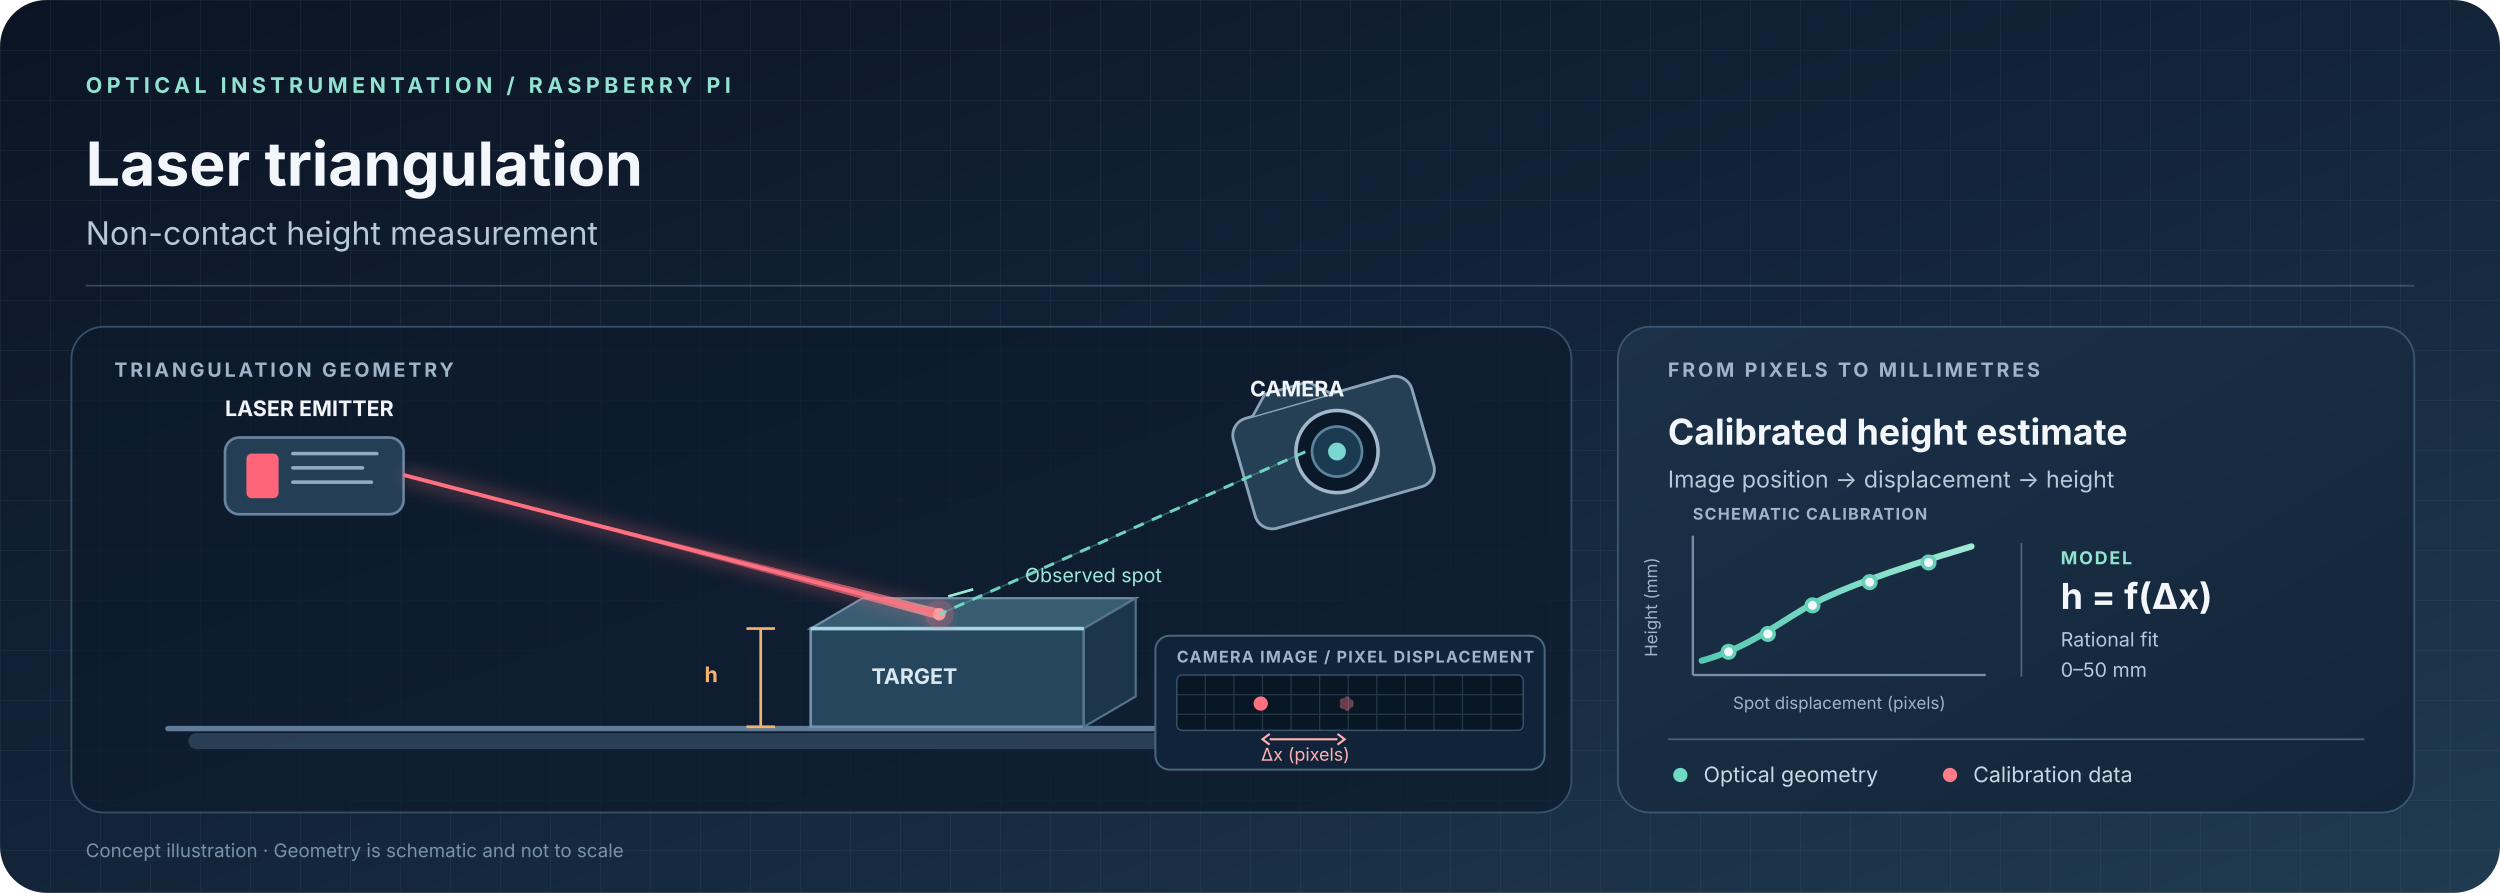
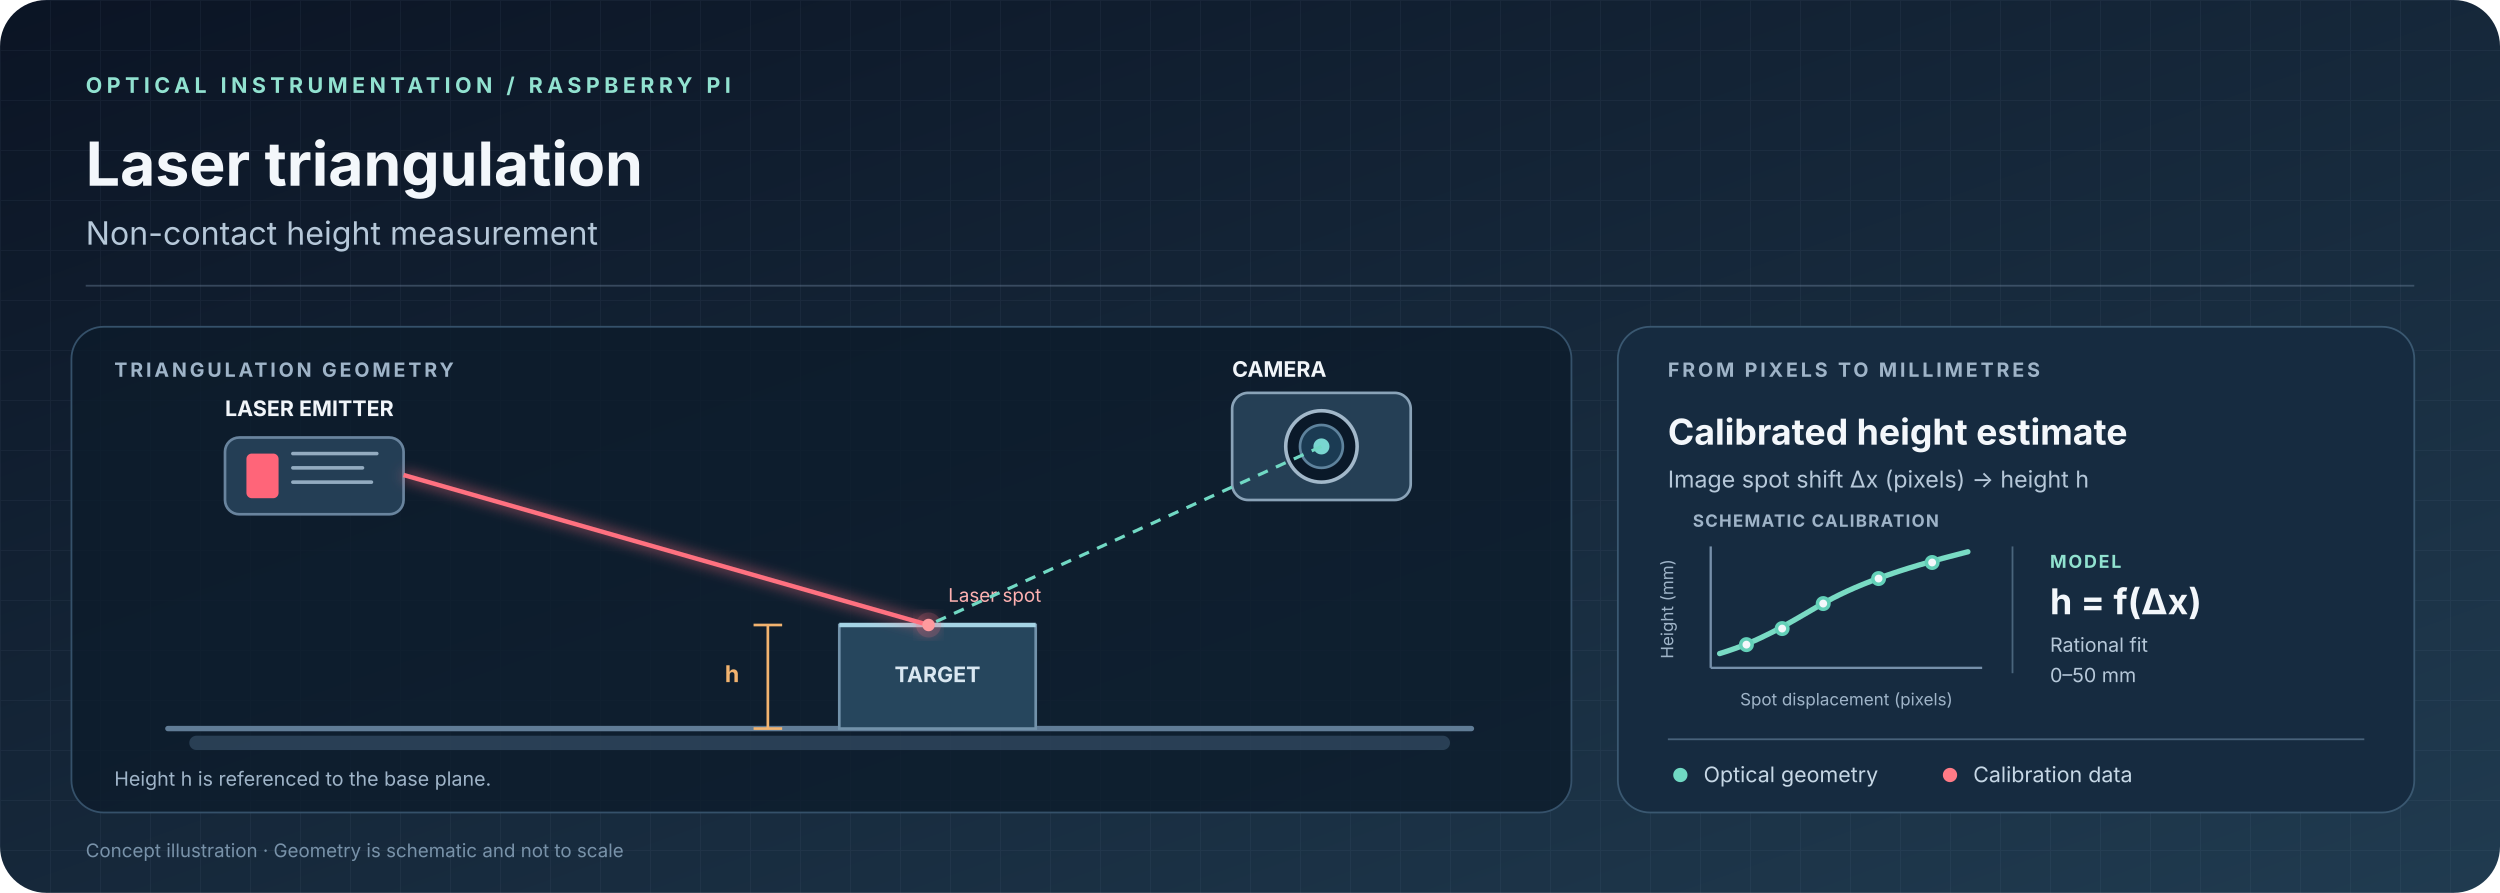
<svg xmlns="http://www.w3.org/2000/svg" width="1400" height="500" viewBox="0 0 1400 500" role="img" aria-labelledby="title desc">
  <defs>
    <linearGradient id="bg" x1="0" y1="0" x2="1" y2="1">
      <stop offset="0" stop-color="#0b1424" />
-       <stop offset=".55" stop-color="#14263b" />
      <stop offset="1" stop-color="#203b50" />
    </linearGradient>
-     <linearGradient id="panel" x1="0" y1="0" x2="1" y2="1">
-       <stop offset="0" stop-color="#1b3148" />
-       <stop offset="1" stop-color="#13253a" />
-     </linearGradient>
-     <linearGradient id="beam" x1="0" y1="0" x2="1" y2="0">
-       <stop offset="0" stop-color="#ff6479" stop-opacity=".15" />
-       <stop offset=".8" stop-color="#ff6479" stop-opacity=".9" />
-       <stop offset="1" stop-color="#ffb1a1" stop-opacity=".95" />
-     </linearGradient>
-     <linearGradient id="mint" x1="0" y1="0" x2="1" y2="0">
-       <stop offset="0" stop-color="#56c9b3" />
-       <stop offset="1" stop-color="#a0ead6" />
-     </linearGradient>
+     <pattern id="grid" width="28" height="28" patternUnits="userSpaceOnUse">
+       <path d="M28 0H0V28" fill="none" stroke="#8fa8c2" stroke-opacity=".07" />
+     </pattern>
    <filter id="glow">
-       <feGaussianBlur stdDeviation="5" result="blur" />
+       <feGaussianBlur stdDeviation="4" result="b" />
      <feMerge>
-         <feMergeNode in="blur" />
+         <feMergeNode in="b" />
        <feMergeNode in="SourceGraphic" />
      </feMerge>
    </filter>
-     <pattern id="grid" width="28" height="28" patternUnits="userSpaceOnUse">
-       <path d="M28 0H0V28" fill="none" stroke="#8fa8c2" stroke-opacity=".09" stroke-width="1" />
-     </pattern>
  </defs>
  <rect width="1400" height="500" rx="26" fill="url(#bg)" />
  <rect width="1400" height="500" rx="26" fill="url(#grid)" />
  <g font-family="Inter,Segoe UI,Arial,sans-serif">
-     <text x="48" y="52" fill="#91e2d0" font-size="12" font-weight="750" letter-spacing="2.5">OPTICAL INSTRUMENTATION  /  RASPBERRY PI</text>
+     <text x="48" y="52" fill="#91e2d0" font-size="12" font-weight="750" letter-spacing="2.5">OPTICAL INSTRUMENTATION / RASPBERRY PI</text>
    <text x="48" y="104" fill="#f3f7fb" font-size="34" font-weight="750">Laser triangulation</text>
    <text x="48" y="137" fill="#b6c8d9" font-size="18">Non-contact height measurement</text>
    <path d="M48 160H1352" stroke="#7690aa" stroke-opacity=".38" />
-     <rect x="40" y="183" width="840" height="272" rx="18" fill="#0c1b2b" fill-opacity=".7" stroke="#35516a" />
+     <rect x="40" y="183" width="840" height="272" rx="18" fill="#0c1b2b" fill-opacity=".78" stroke="#35516a" />
    <text x="64" y="211" fill="#9fb4c8" font-size="11" font-weight="700" letter-spacing="1.6">TRIANGULATION GEOMETRY</text>
    <path d="M94 408H824" stroke="#607c96" stroke-width="3" stroke-linecap="round" />
-     <path d="M110 415H808" stroke="#344d65" stroke-width="9" stroke-linecap="round" opacity=".7" />
-     <path d="M454 352 L607 352 L607 407 L454 407 Z" fill="#26465d" stroke="#7292aa" stroke-width="1.5" />
-     <path d="M454 352L483 335H636L607 352Z" fill="#385c72" stroke="#7292aa" stroke-width="1.2" />
-     <path d="M607 352L636 335V390L607 407Z" fill="#1c354a" stroke="#54738b" stroke-width="1.2" />
-     <text x="488" y="383" fill="#d9e7f1" font-size="12" font-weight="650">TARGET</text>
-     <path d="M454 352H607" stroke="#a5d4e5" stroke-width="2" />
+     <path d="M110 416H808" stroke="#344d65" stroke-width="8" stroke-linecap="round" opacity=".7" />
+     <rect x="470" y="350" width="110" height="58" fill="#26465d" stroke="#7292aa" stroke-width="1.5" />
+     <path d="M470 350H580" stroke="#a5d4e5" stroke-width="2.5" />
+     <text x="525" y="382" fill="#d9e7f1" font-size="12" font-weight="650" text-anchor="middle">TARGET</text>
    <rect x="126" y="245" width="100" height="43" rx="8" fill="#243e55" stroke="#69849e" stroke-width="1.5" />
    <rect x="138" y="254" width="18" height="25" rx="3" fill="#ff6579" />
    <path d="M164 254H211M164 262H203M164 270H208" stroke="#93abc0" stroke-width="2" stroke-linecap="round" />
    <text x="126" y="233" fill="#f1f5f9" font-size="12" font-weight="650">LASER EMITTER</text>
-     <path d="M226 266L526 341L526 347Z" fill="url(#beam)" opacity=".75" />
-     <path d="M226 266L526 344" stroke="#ff7180" stroke-width="2.2" filter="url(#glow)" />
-     <circle cx="526" cy="344" r="8" fill="#ff667a" opacity=".25" filter="url(#glow)" />
-     <circle cx="526" cy="344" r="3.5" fill="#ff9a9e" />
-     <g transform="translate(688 237) rotate(-16)">
-       <rect x="0" y="0" width="104" height="64" rx="10" fill="#253f55" stroke="#8aa3b8" stroke-width="1.6" />
-       <path d="M14 0L24 -10H49L60 0" fill="#253f55" stroke="#8aa3b8" stroke-width="1.5" />
-       <circle cx="54" cy="32" r="23" fill="#0a1929" stroke="#a2b8ca" stroke-width="2" />
-       <circle cx="54" cy="32" r="14" fill="#1b3b53" stroke="#5e839d" stroke-width="1.5" />
-       <circle cx="54" cy="32" r="5" fill="#79d6d0" />
-     </g>
-     <text x="700" y="222" fill="#f1f5f9" font-size="12" font-weight="650">CAMERA</text>
-     <path d="M731 253L526 344" stroke="#71d9c4" stroke-width="1.7" stroke-dasharray="6 5" opacity=".95" />
-     <path d="M526 344L731 253" stroke="#71d9c4" stroke-width="1" opacity=".3" />
-     <path d="M531 334L545 330" stroke="#9ce7d7" stroke-width="1.5" />
-     <text x="574" y="326" fill="#9ce7d7" font-size="11">Observed spot</text>
-     <path d="M426 352V407" stroke="#f2b36f" stroke-width="1.5" />
-     <path d="M418 352H434M418 407H434" stroke="#f2b36f" stroke-width="1.5" />
-     <text x="402" y="382" fill="#f2b36f" font-size="12" font-weight="700" text-anchor="end">h</text>
-     <rect x="647" y="356" width="218" height="75" rx="8" fill="#102338" stroke="#49677f" stroke-width="1.1" />
-     <text x="659" y="371" fill="#9fb4c8" font-size="9" font-weight="700" letter-spacing=".7">CAMERA IMAGE / PIXEL DISPLACEMENT</text>
-     <rect x="659" y="378" width="194" height="31" rx="3" fill="#091725" stroke="#36536b" stroke-width=".8" />
-     <path d="M675 378V409M691 378V409M707 378V409M723 378V409M739 378V409M755 378V409M771 378V409M787 378V409M803 378V409M819 378V409M835 378V409M659 389H853M659 400H853" stroke="#57748a" stroke-opacity=".35" stroke-width=".7" />
-     <circle cx="706" cy="394" r="4" fill="#ff7180" />
-     <circle cx="754" cy="394" r="3.5" fill="#ff7180" opacity=".4" stroke="#ff9ca5" stroke-dasharray="2 2" />
-     <path d="M711 414H749M711 411L707 414L711 417M749 411L753 414L749 417" fill="none" stroke="#ffb1b1" stroke-width="1.2" />
-     <text x="731" y="426" fill="#ffb1b1" font-size="10" text-anchor="middle">Δx (pixels)</text>
-     <rect x="906" y="183" width="446" height="272" rx="18" fill="url(#panel)" stroke="#3a5871" />
+     <path d="M226 266L520 350" stroke="#ff7180" stroke-width="2.5" filter="url(#glow)" />
+     <circle cx="520" cy="350" r="7" fill="#ff7180" opacity=".25" filter="url(#glow)" />
+     <circle cx="520" cy="350" r="3.5" fill="#ff9a9e" />
+     <text x="531" y="337" fill="#ffb1b1" font-size="10.5">Laser spot</text>
+     <rect x="690" y="220" width="100" height="60" rx="9" fill="#253f55" stroke="#8aa3b8" stroke-width="1.5" />
+     <circle cx="740" cy="250" r="20" fill="#0a1929" stroke="#a2b8ca" stroke-width="2" />
+     <circle cx="740" cy="250" r="12" fill="#1b3b53" stroke="#5e839d" stroke-width="1.5" />
+     <circle cx="740" cy="250" r="4.5" fill="#79d6d0" />
+     <text x="690" y="211" fill="#f1f5f9" font-size="12" font-weight="650">CAMERA</text>
+     <path d="M740 250L520 350" stroke="#71d9c4" stroke-width="1.8" stroke-dasharray="6 5" />
+     <path d="M430 350V408" stroke="#f2b36f" stroke-width="1.5" />
+     <path d="M422 350H438M422 408H438" stroke="#f2b36f" stroke-width="1.5" />
+     <text x="414" y="382" fill="#f2b36f" font-size="13" font-weight="700" text-anchor="end">h</text>
+     <text x="64" y="440" fill="#9fb4c8" font-size="11">Height h is referenced to the base plane.</text>
+     <rect x="906" y="183" width="446" height="272" rx="18" fill="#162b40" stroke="#3a5871" />
    <text x="934" y="211" fill="#9fb4c8" font-size="11" font-weight="700" letter-spacing="1.6">FROM PIXELS TO MILLIMETRES</text>
    <text x="934" y="249" fill="#f3f7fb" font-size="20" font-weight="700">Calibrated height estimate</text>
-     <text x="934" y="273" fill="#b6c8d9" font-size="13">Image position → displacement → height</text>
-     <text x="948" y="291" fill="#9fb4c8" font-size="9" font-weight="700" letter-spacing=".7">SCHEMATIC CALIBRATION</text>
-     <path d="M948 378V300M948 378H1112" stroke="#7690aa" stroke-width="1.3" />
-     <path d="M953 370C978 363 993 351 1010 341S1057 320 1104 306" fill="none" stroke="url(#mint)" stroke-width="3.5" stroke-linecap="round" />
+     <text x="934" y="273" fill="#b6c8d9" font-size="13">Image spot shift Δx (pixels) → height h</text>
+     <text x="948" y="295" fill="#9fb4c8" font-size="9.5" font-weight="700" letter-spacing=".7">SCHEMATIC CALIBRATION</text>
+     <path d="M958 374V306M958 374H1110" fill="none" stroke="#7690aa" stroke-width="1.3" />
+     <path d="M963 366C986 359 1000 350 1019 339S1062 319 1102 309" fill="none" stroke="#79dbc4" stroke-width="3" stroke-linecap="round" />
    <g fill="#f3f7fb" stroke="#63d0b8" stroke-width="2">
-       <circle cx="968" cy="365" r="3.5" />
-       <circle cx="990" cy="355" r="3.5" />
-       <circle cx="1015" cy="339" r="3.5" />
-       <circle cx="1047" cy="326" r="3.5" />
-       <circle cx="1080" cy="315" r="3.5" />
+       <circle cx="978" cy="361" r="3.2" />
+       <circle cx="998" cy="352" r="3.2" />
+       <circle cx="1021" cy="338" r="3.2" />
+       <circle cx="1052" cy="324" r="3.2" />
+       <circle cx="1082" cy="315" r="3.2" />
    </g>
-     <text x="1030" y="397" fill="#9fb4c8" font-size="9.5" text-anchor="middle">Spot displacement (pixels)</text>
-     <text x="928" y="340" fill="#9fb4c8" font-size="9.5" text-anchor="middle" transform="rotate(-90 928 340)">Height (mm)</text>
-     <path d="M1132 304V379" stroke="#4a657c" />
-     <text x="1154" y="316" fill="#91e2d0" font-size="10" font-weight="750" letter-spacing="1">MODEL</text>
-     <text x="1154" y="341" fill="#f3f7fb" font-size="20" font-weight="750">h = f(Δx)</text>
-     <text x="1154" y="362" fill="#b6c8d9" font-size="11">Rational fit</text>
-     <text x="1154" y="379" fill="#b6c8d9" font-size="11">0–50 mm</text>
+     <text x="1034" y="395" fill="#9fb4c8" font-size="9.5" text-anchor="middle">Spot displacement (pixels)</text>
+     <text x="937" y="341" fill="#9fb4c8" font-size="9.5" text-anchor="middle" transform="rotate(-90 937 341)">Height (mm)</text>
+     <path d="M1127 306V377" stroke="#4a657c" />
+     <text x="1148" y="318" fill="#91e2d0" font-size="10" font-weight="750" letter-spacing="1">MODEL</text>
+     <text x="1148" y="344" fill="#f3f7fb" font-size="20" font-weight="750">h = f(Δx)</text>
+     <text x="1148" y="365" fill="#b6c8d9" font-size="11">Rational fit</text>
+     <text x="1148" y="382" fill="#b6c8d9" font-size="11">0–50 mm</text>
    <path d="M934 414H1324" stroke="#48627a" />
    <circle cx="941" cy="434" r="4" fill="#70d9c3" />
    <text x="954" y="438" fill="#c6d7e5" font-size="12">Optical geometry</text>
    <circle cx="1092" cy="434" r="4" fill="#ff7b86" />
    <text x="1105" y="438" fill="#c6d7e5" font-size="12">Calibration data</text>
    <text x="48" y="480" fill="#7892a9" font-size="10.5">Concept illustration · Geometry is schematic and not to scale</text>
  </g>
</svg>
